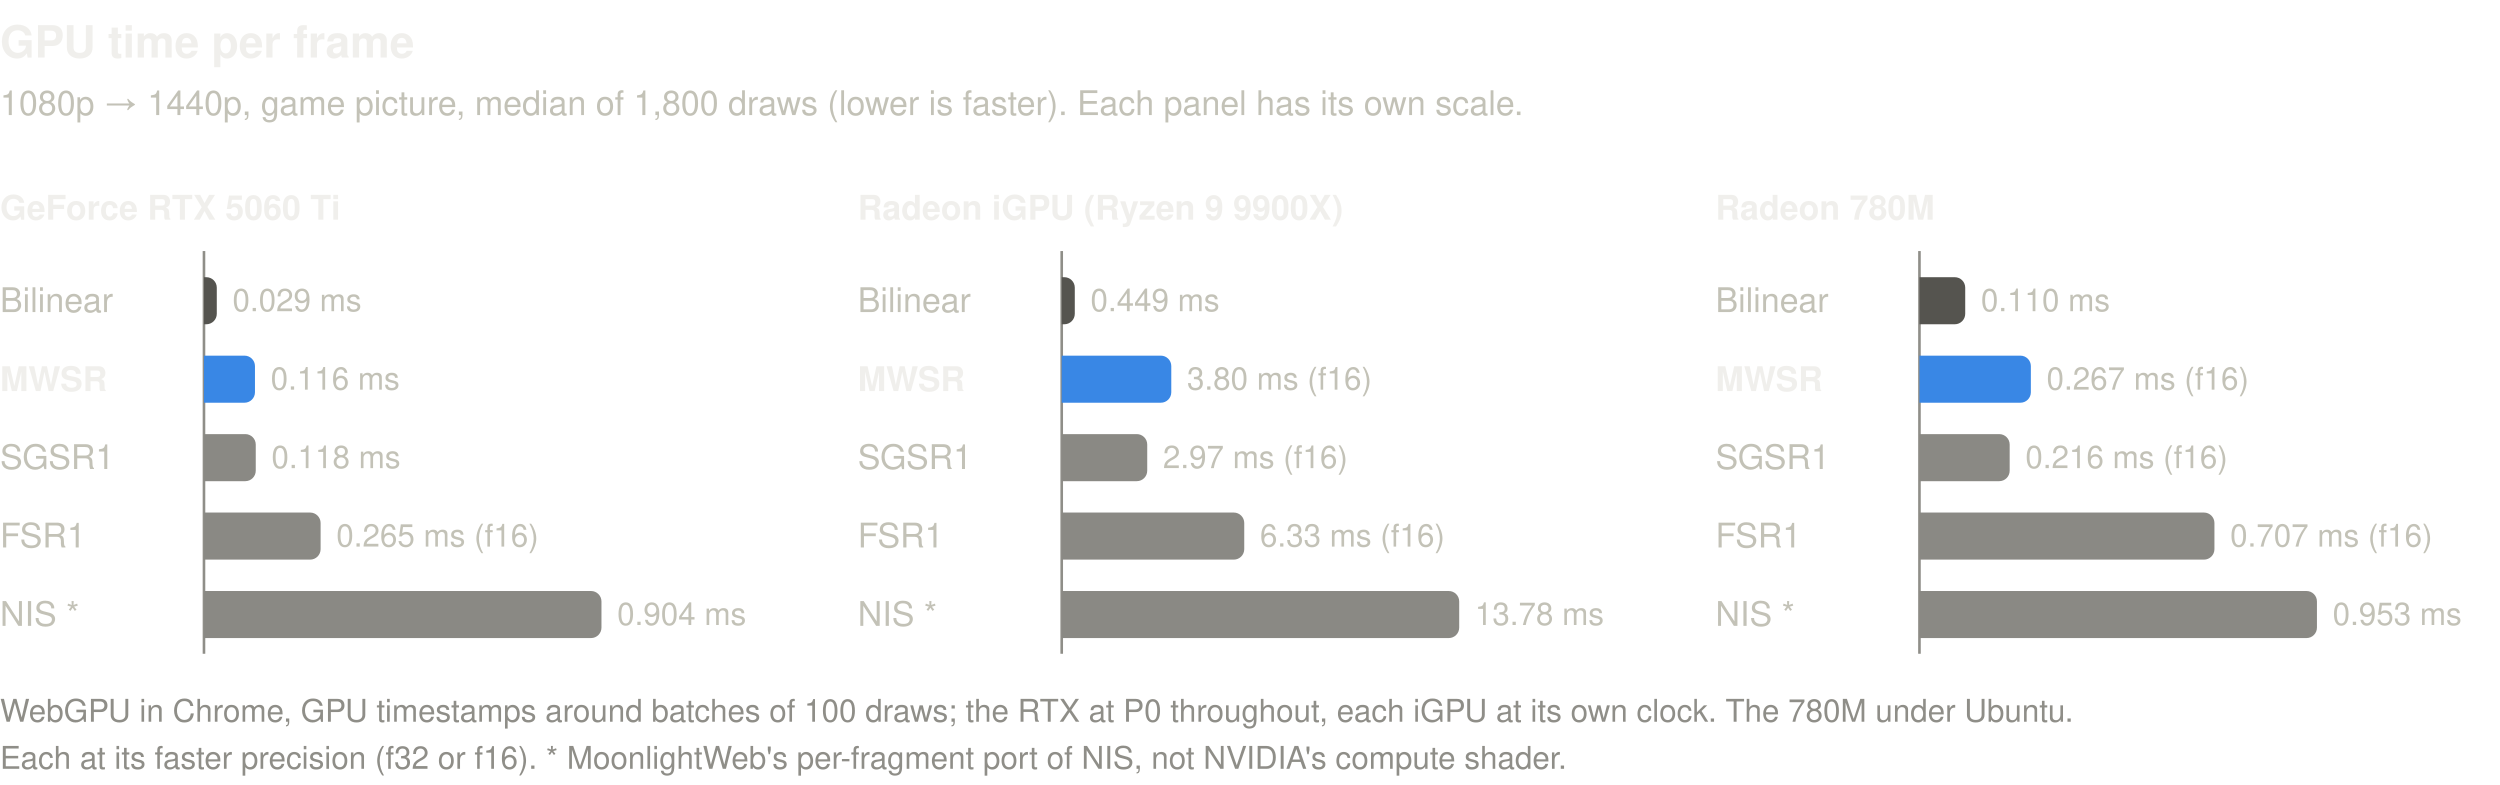
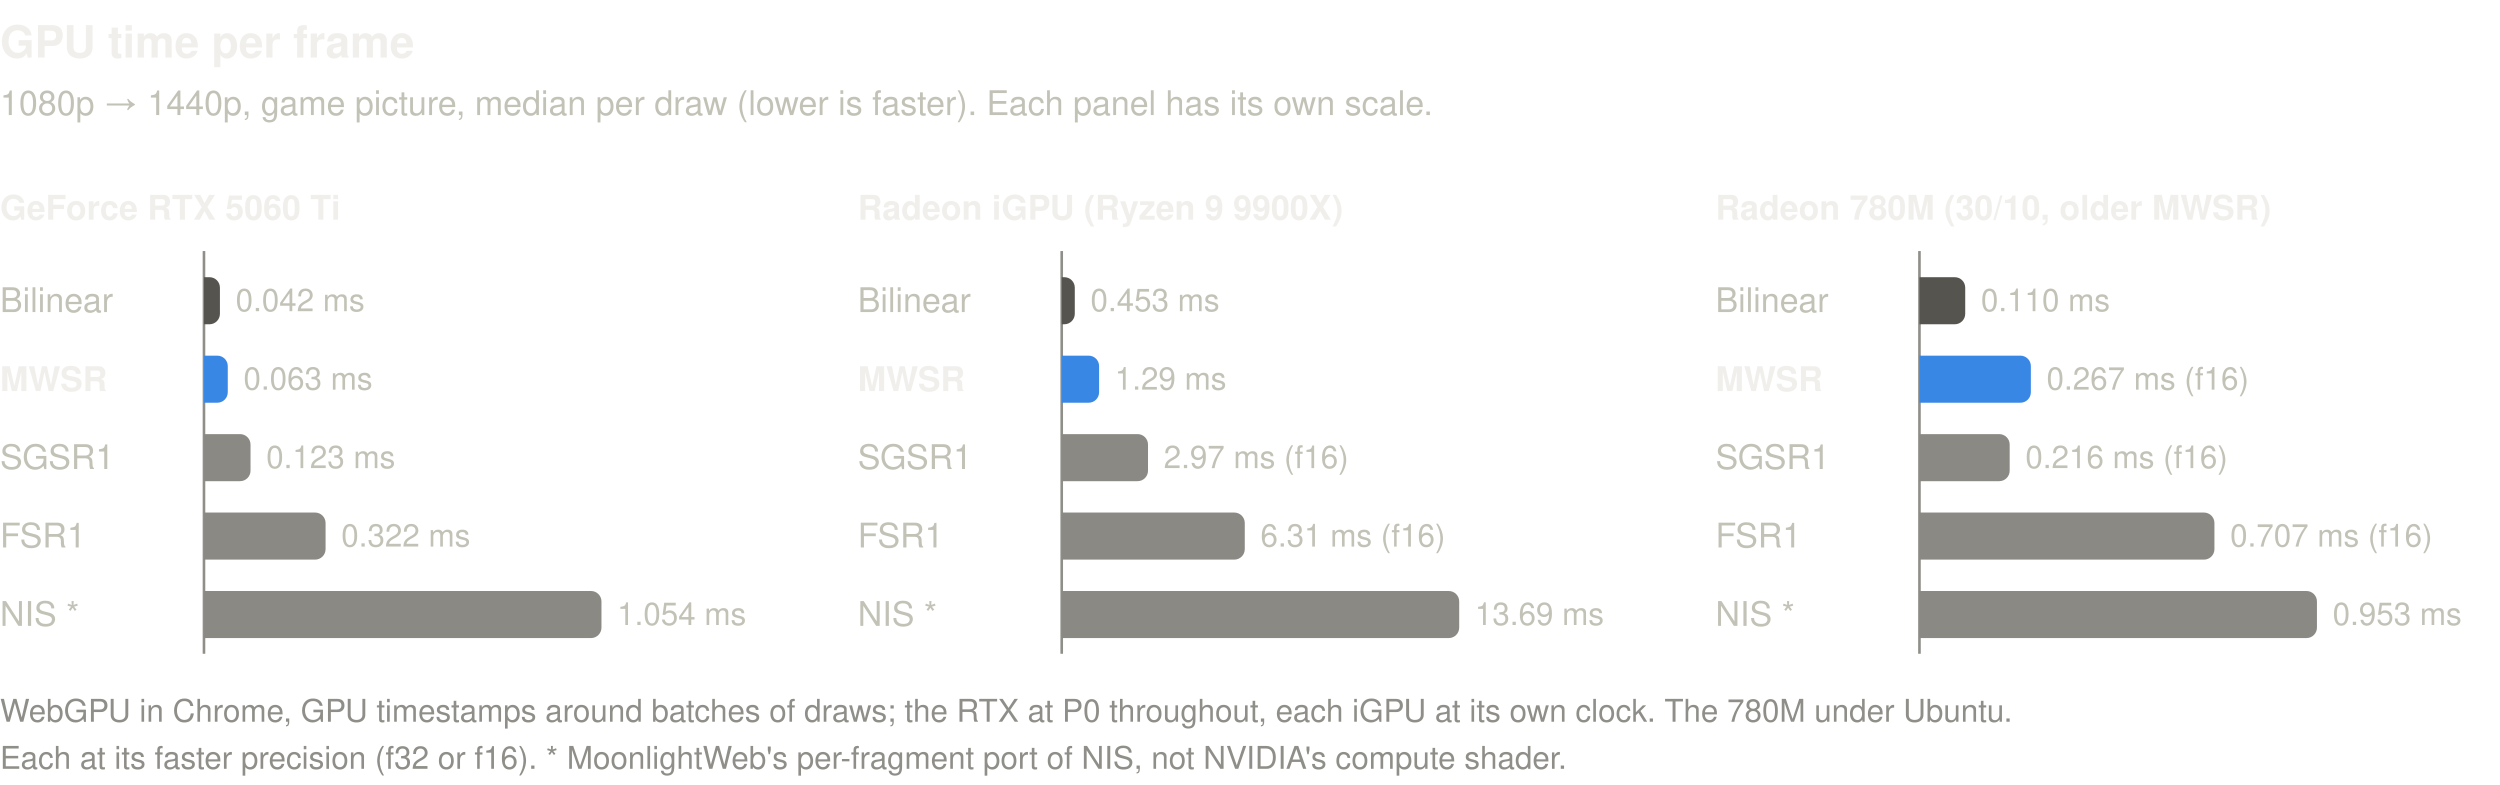
<svg xmlns="http://www.w3.org/2000/svg" width="956" height="300" viewBox="0 0 956 300" font-family="-apple-system, BlinkMacSystemFont, 'Segoe UI', Helvetica, Arial, sans-serif" role="img" aria-labelledby="t d">
  <text x="0" y="22" font-size="17" font-weight="600" fill="#f0efec">GPU time per frame</text>
-   <text x="0" y="44" font-size="13" fill="#c3c2b7">1080p → 1440p, game picture, median of 1,800 draws (lower is faster). Each panel has its own scale.</text>
+   <text x="0" y="44" font-size="13" fill="#c3c2b7">1080p → 1440p, game picture, median per draw (lower is faster). Each panel has its own scale.</text>
  <text x="0" y="84" font-size="13" font-weight="600" fill="#f0efec">GeForce RTX 5060 Ti</text>
  <line x1="78.0" y1="96" x2="78.0" y2="250" stroke="#8f8e88" stroke-width="1" />
  <text x="0" y="115" font-size="13" fill="#c3c2b7" dominant-baseline="middle">Bilinear</text>
-   <path d="M78.0 106.0 h0.9 a4 4 0 0 1 4 4 v10.0 a4 4 0 0 1 -4 4 h-0.9 z" fill="#55544f" />
-   <text x="88.9" y="115.0" font-size="12" fill="#c3c2b7" dominant-baseline="middle">0.029 ms</text>
+   <path d="M78.0 106.0 h2.1 a4 4 0 0 1 4 4 v10.0 a4 4 0 0 1 -4 4 h-2.1 z" fill="#55544f" />
+   <text x="90.1" y="115.0" font-size="12" fill="#c3c2b7" dominant-baseline="middle">0.042 ms</text>
  <text x="0" y="145" font-size="13" fill="#f0efec" dominant-baseline="middle" font-weight="600">MWSR</text>
-   <path d="M78.0 136.0 h15.5 a4 4 0 0 1 4 4 v10.0 a4 4 0 0 1 -4 4 h-15.5 z" fill="#3987e5" />
-   <text x="103.5" y="145.0" font-size="12" fill="#c3c2b7" dominant-baseline="middle">0.116 ms</text>
+   <path d="M78.0 136.0 h5.1 a4 4 0 0 1 4 4 v10.0 a4 4 0 0 1 -4 4 h-5.1 z" fill="#3987e5" />
+   <text x="93.1" y="145.0" font-size="12" fill="#c3c2b7" dominant-baseline="middle">0.063 ms</text>
  <text x="0" y="175" font-size="13" fill="#c3c2b7" dominant-baseline="middle">SGSR1</text>
-   <path d="M78.0 166.0 h15.8 a4 4 0 0 1 4 4 v10.0 a4 4 0 0 1 -4 4 h-15.8 z" fill="#8a8984" />
-   <text x="103.8" y="175.0" font-size="12" fill="#c3c2b7" dominant-baseline="middle">0.118 ms</text>
+   <path d="M78.0 166.0 h13.8 a4 4 0 0 1 4 4 v10.0 a4 4 0 0 1 -4 4 h-13.8 z" fill="#8a8984" />
+   <text x="101.8" y="175.0" font-size="12" fill="#c3c2b7" dominant-baseline="middle">0.123 ms</text>
  <text x="0" y="205" font-size="13" fill="#c3c2b7" dominant-baseline="middle">FSR1</text>
-   <path d="M78.0 196.0 h40.6 a4 4 0 0 1 4 4 v10.0 a4 4 0 0 1 -4 4 h-40.6 z" fill="#8a8984" />
-   <text x="128.6" y="205.0" font-size="12" fill="#c3c2b7" dominant-baseline="middle">0.265 ms (f16)</text>
+   <path d="M78.0 196.0 h42.5 a4 4 0 0 1 4 4 v10.0 a4 4 0 0 1 -4 4 h-42.5 z" fill="#8a8984" />
+   <text x="130.5" y="205.0" font-size="12" fill="#c3c2b7" dominant-baseline="middle">0.322 ms</text>
  <text x="0" y="235" font-size="13" fill="#c3c2b7" dominant-baseline="middle">NIS *</text>
  <path d="M78.0 226.0 h148.0 a4 4 0 0 1 4 4 v10.0 a4 4 0 0 1 -4 4 h-148.0 z" fill="#8a8984" />
-   <text x="236.0" y="235.0" font-size="12" fill="#c3c2b7" dominant-baseline="middle">0.904 ms</text>
+   <text x="236.0" y="235.0" font-size="12" fill="#c3c2b7" dominant-baseline="middle">1.054 ms</text>
  <text x="328" y="84" font-size="13" font-weight="600" fill="#f0efec">Radeon iGPU (Ryzen 9 9900X)</text>
  <line x1="406.0" y1="96" x2="406.0" y2="250" stroke="#8f8e88" stroke-width="1" />
  <text x="328" y="115" font-size="13" fill="#c3c2b7" dominant-baseline="middle">Bilinear</text>
  <path d="M406.0 106.0 h1.0 a4 4 0 0 1 4 4 v10.0 a4 4 0 0 1 -4 4 h-1.0 z" fill="#55544f" />
-   <text x="417.0" y="115.0" font-size="12" fill="#c3c2b7" dominant-baseline="middle">0.449 ms</text>
+   <text x="417.0" y="115.0" font-size="12" fill="#c3c2b7" dominant-baseline="middle">0.453 ms</text>
  <text x="328" y="145" font-size="13" fill="#f0efec" dominant-baseline="middle" font-weight="600">MWSR</text>
-   <path d="M406.0 136.0 h37.9 a4 4 0 0 1 4 4 v10.0 a4 4 0 0 1 -4 4 h-37.9 z" fill="#3987e5" />
-   <text x="453.9" y="145.0" font-size="12" fill="#c3c2b7" dominant-baseline="middle">3.80 ms (f16)</text>
+   <path d="M406.0 136.0 h10.3 a4 4 0 0 1 4 4 v10.0 a4 4 0 0 1 -4 4 h-10.3 z" fill="#3987e5" />
+   <text x="426.3" y="145.0" font-size="12" fill="#c3c2b7" dominant-baseline="middle">1.29 ms</text>
  <text x="328" y="175" font-size="13" fill="#c3c2b7" dominant-baseline="middle">SGSR1</text>
-   <path d="M406.0 166.0 h28.7 a4 4 0 0 1 4 4 v10.0 a4 4 0 0 1 -4 4 h-28.7 z" fill="#8a8984" />
-   <text x="444.7" y="175.0" font-size="12" fill="#c3c2b7" dominant-baseline="middle">2.97 ms (f16)</text>
+   <path d="M406.0 166.0 h29.0 a4 4 0 0 1 4 4 v10.0 a4 4 0 0 1 -4 4 h-29.0 z" fill="#8a8984" />
+   <text x="445.0" y="175.0" font-size="12" fill="#c3c2b7" dominant-baseline="middle">2.97 ms (f16)</text>
  <text x="328" y="205" font-size="13" fill="#c3c2b7" dominant-baseline="middle">FSR1</text>
-   <path d="M406.0 196.0 h65.8 a4 4 0 0 1 4 4 v10.0 a4 4 0 0 1 -4 4 h-65.8 z" fill="#8a8984" />
-   <text x="481.8" y="205.0" font-size="12" fill="#c3c2b7" dominant-baseline="middle">6.33 ms (f16)</text>
+   <path d="M406.0 196.0 h66.0 a4 4 0 0 1 4 4 v10.0 a4 4 0 0 1 -4 4 h-66.0 z" fill="#8a8984" />
+   <text x="482.0" y="205.0" font-size="12" fill="#c3c2b7" dominant-baseline="middle">6.31 ms (f16)</text>
  <text x="328" y="235" font-size="13" fill="#c3c2b7" dominant-baseline="middle">NIS *</text>
  <path d="M406.0 226.0 h148.0 a4 4 0 0 1 4 4 v10.0 a4 4 0 0 1 -4 4 h-148.0 z" fill="#8a8984" />
-   <text x="564.0" y="235.0" font-size="12" fill="#c3c2b7" dominant-baseline="middle">13.78 ms</text>
-   <text x="656" y="84" font-size="13" font-weight="600" fill="#f0efec">Radeon 780M</text>
+   <text x="564.0" y="235.0" font-size="12" fill="#c3c2b7" dominant-baseline="middle">13.69 ms</text>
+   <text x="656" y="84" font-size="13" font-weight="600" fill="#f0efec">Radeon 780M (30/10, older MWSR)</text>
  <line x1="734.0" y1="96" x2="734.0" y2="250" stroke="#8f8e88" stroke-width="1" />
  <text x="656" y="115" font-size="13" fill="#c3c2b7" dominant-baseline="middle">Bilinear</text>
  <path d="M734.0 106.0 h13.5 a4 4 0 0 1 4 4 v10.0 a4 4 0 0 1 -4 4 h-13.5 z" fill="#55544f" />
  <text x="757.5" y="115.0" font-size="12" fill="#c3c2b7" dominant-baseline="middle">0.110 ms</text>
  <text x="656" y="145" font-size="13" fill="#f0efec" dominant-baseline="middle" font-weight="600">MWSR</text>
  <path d="M734.0 136.0 h38.6 a4 4 0 0 1 4 4 v10.0 a4 4 0 0 1 -4 4 h-38.6 z" fill="#3987e5" />
  <text x="782.6" y="145.0" font-size="12" fill="#c3c2b7" dominant-baseline="middle">0.267 ms (f16)</text>
  <text x="656" y="175" font-size="13" fill="#c3c2b7" dominant-baseline="middle">SGSR1</text>
  <path d="M734.0 166.0 h30.5 a4 4 0 0 1 4 4 v10.0 a4 4 0 0 1 -4 4 h-30.5 z" fill="#8a8984" />
  <text x="774.5" y="175.0" font-size="12" fill="#c3c2b7" dominant-baseline="middle">0.216 ms (f16)</text>
  <text x="656" y="205" font-size="13" fill="#c3c2b7" dominant-baseline="middle">FSR1</text>
  <path d="M734.0 196.0 h108.8 a4 4 0 0 1 4 4 v10.0 a4 4 0 0 1 -4 4 h-108.8 z" fill="#8a8984" />
  <text x="852.8" y="205.0" font-size="12" fill="#c3c2b7" dominant-baseline="middle">0.707 ms (f16)</text>
  <text x="656" y="235" font-size="13" fill="#c3c2b7" dominant-baseline="middle">NIS *</text>
  <path d="M734.0 226.0 h148.0 a4 4 0 0 1 4 4 v10.0 a4 4 0 0 1 -4 4 h-148.0 z" fill="#8a8984" />
  <text x="892.0" y="235.0" font-size="12" fill="#c3c2b7" dominant-baseline="middle">0.953 ms</text>
-   <text x="0" y="276" font-size="12" fill="#8f8e88">WebGPU in Chrome, GPU timestamps around batches of 100 draws; the RTX at P0 throughout, each iGPU at its own clock. The 780M under Ubuntu.</text>
+   <text x="0" y="276" font-size="12" fill="#8f8e88">WebGPU in Chrome, GPU timestamps around batches of draws; the RTX at P0 throughout, each iGPU at its own clock. The 780M under Ubuntu.</text>
  <text x="0" y="294" font-size="12" fill="#8f8e88">Each at its faster precision (f32 or f16). * MoonlightWeb's per-fragment port of NIS, not NVIDIA's compute shader.</text>
</svg>
